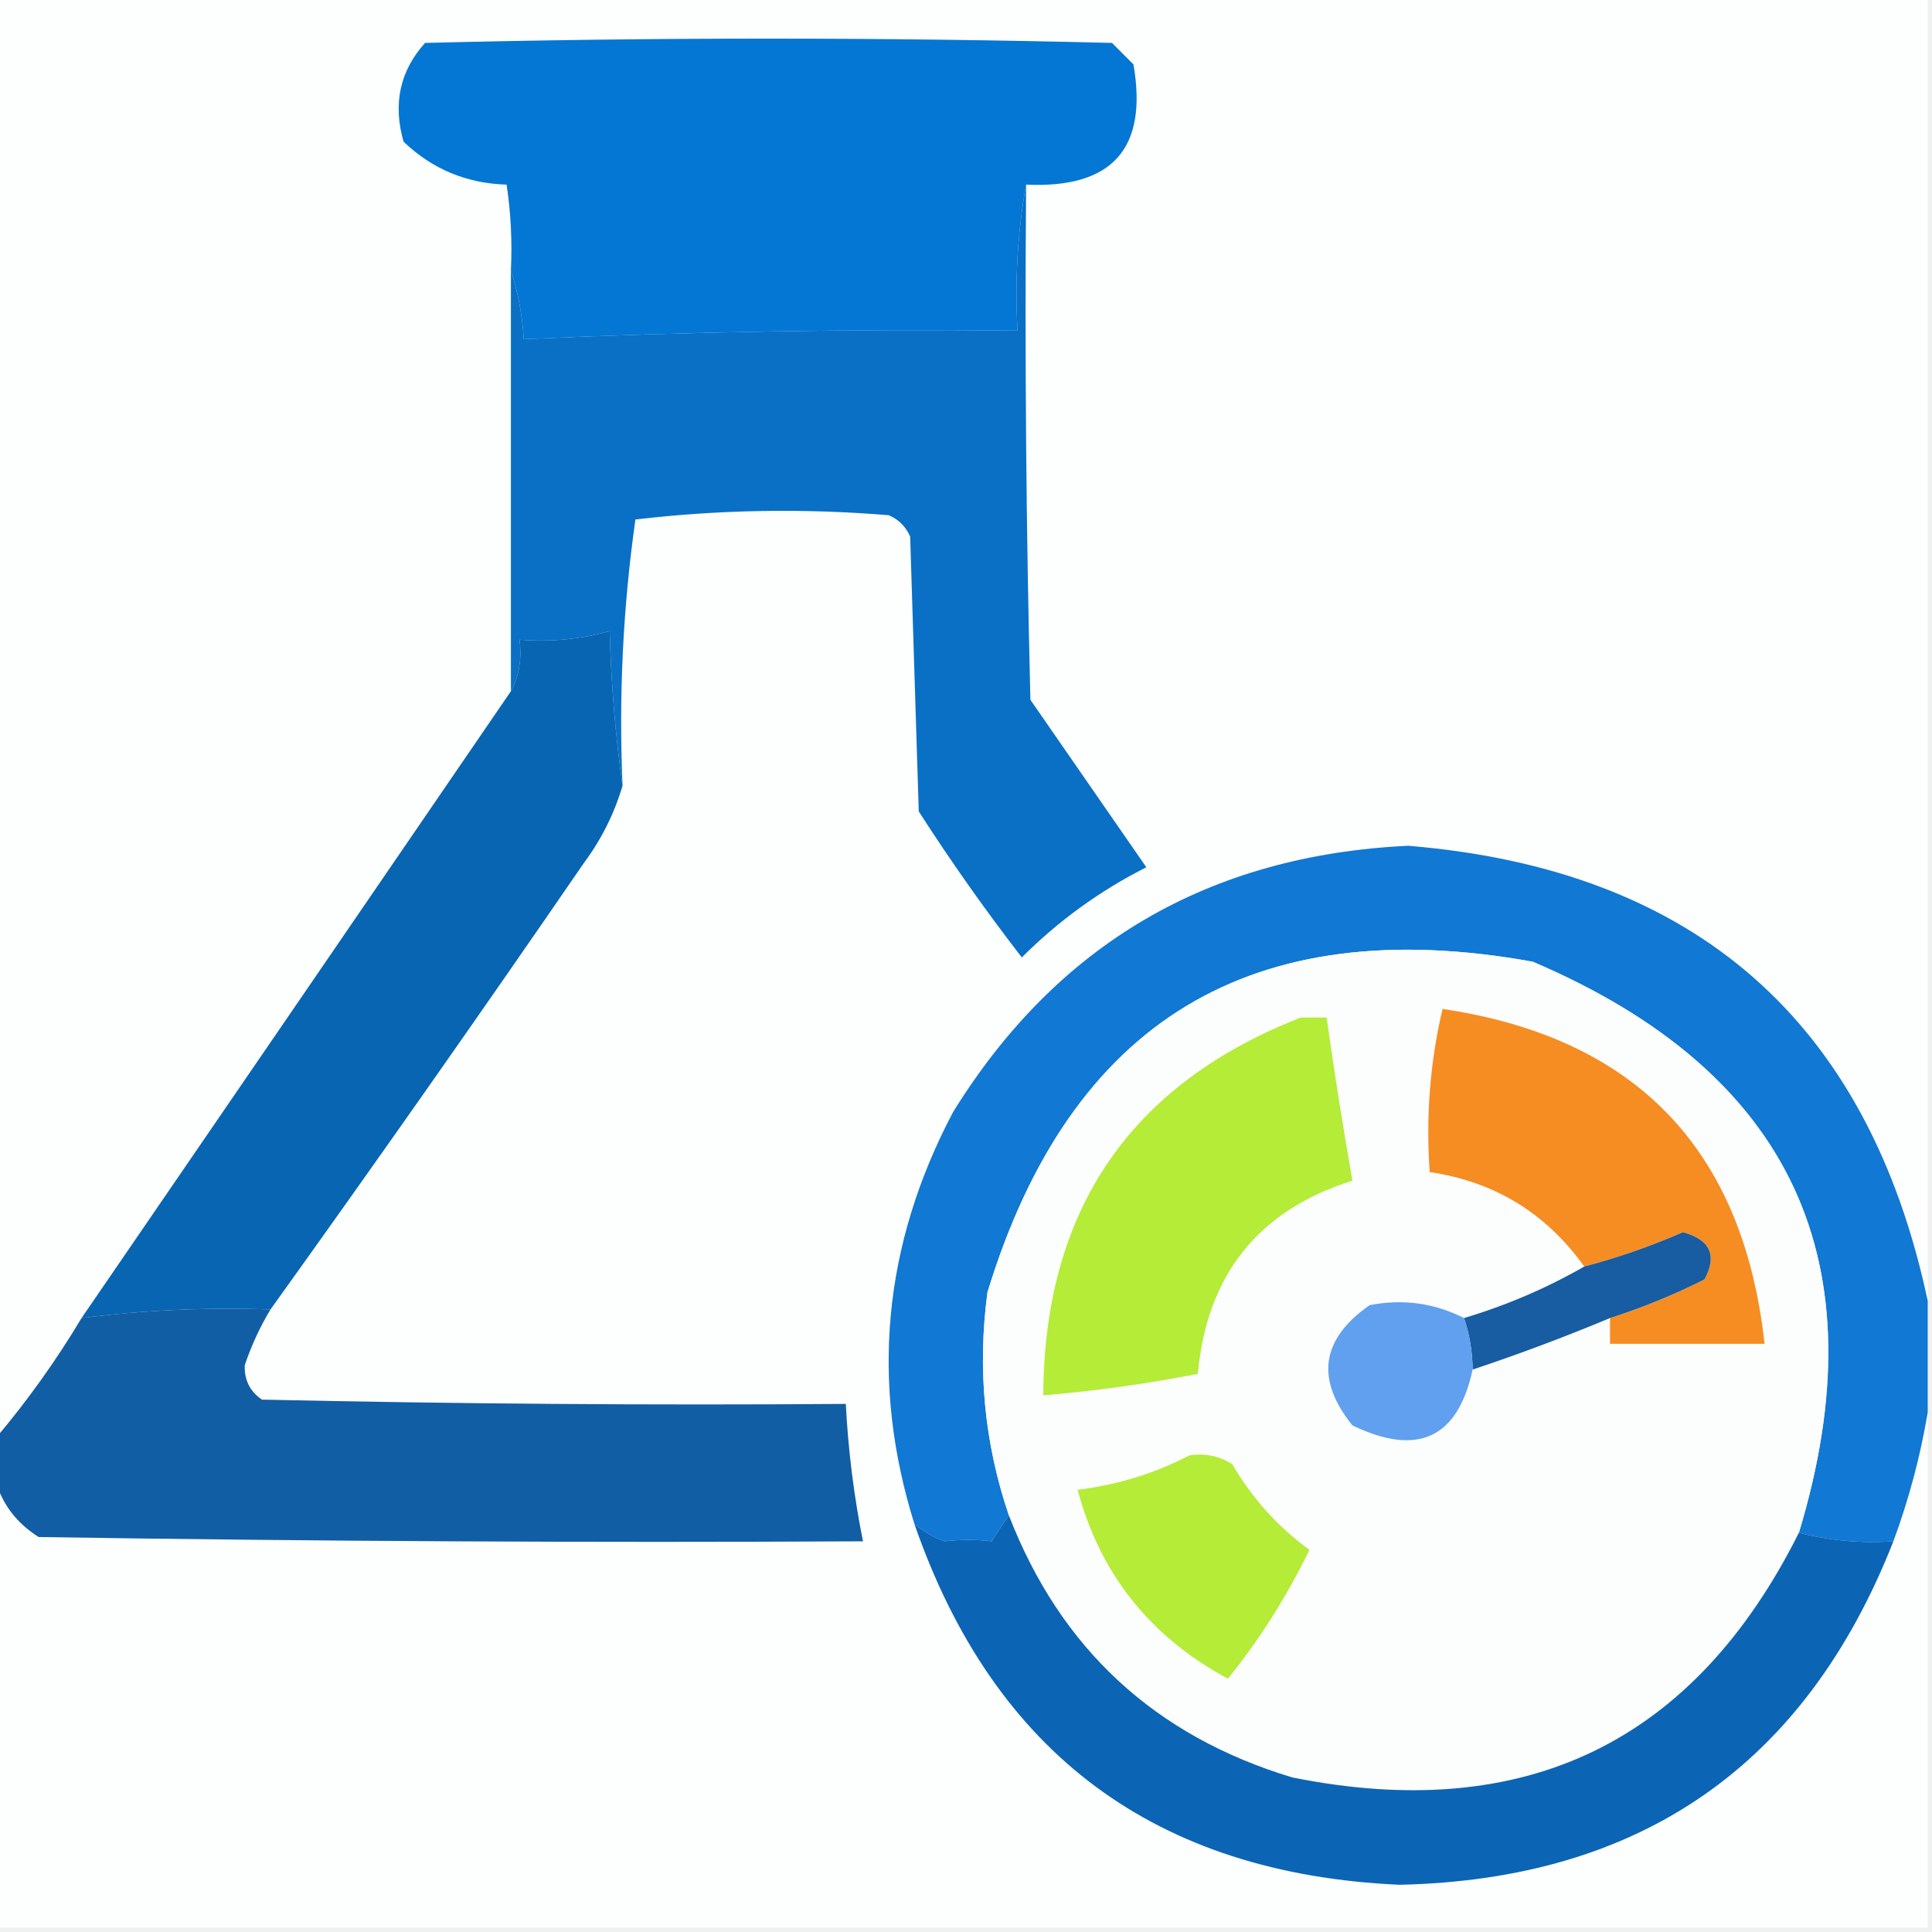
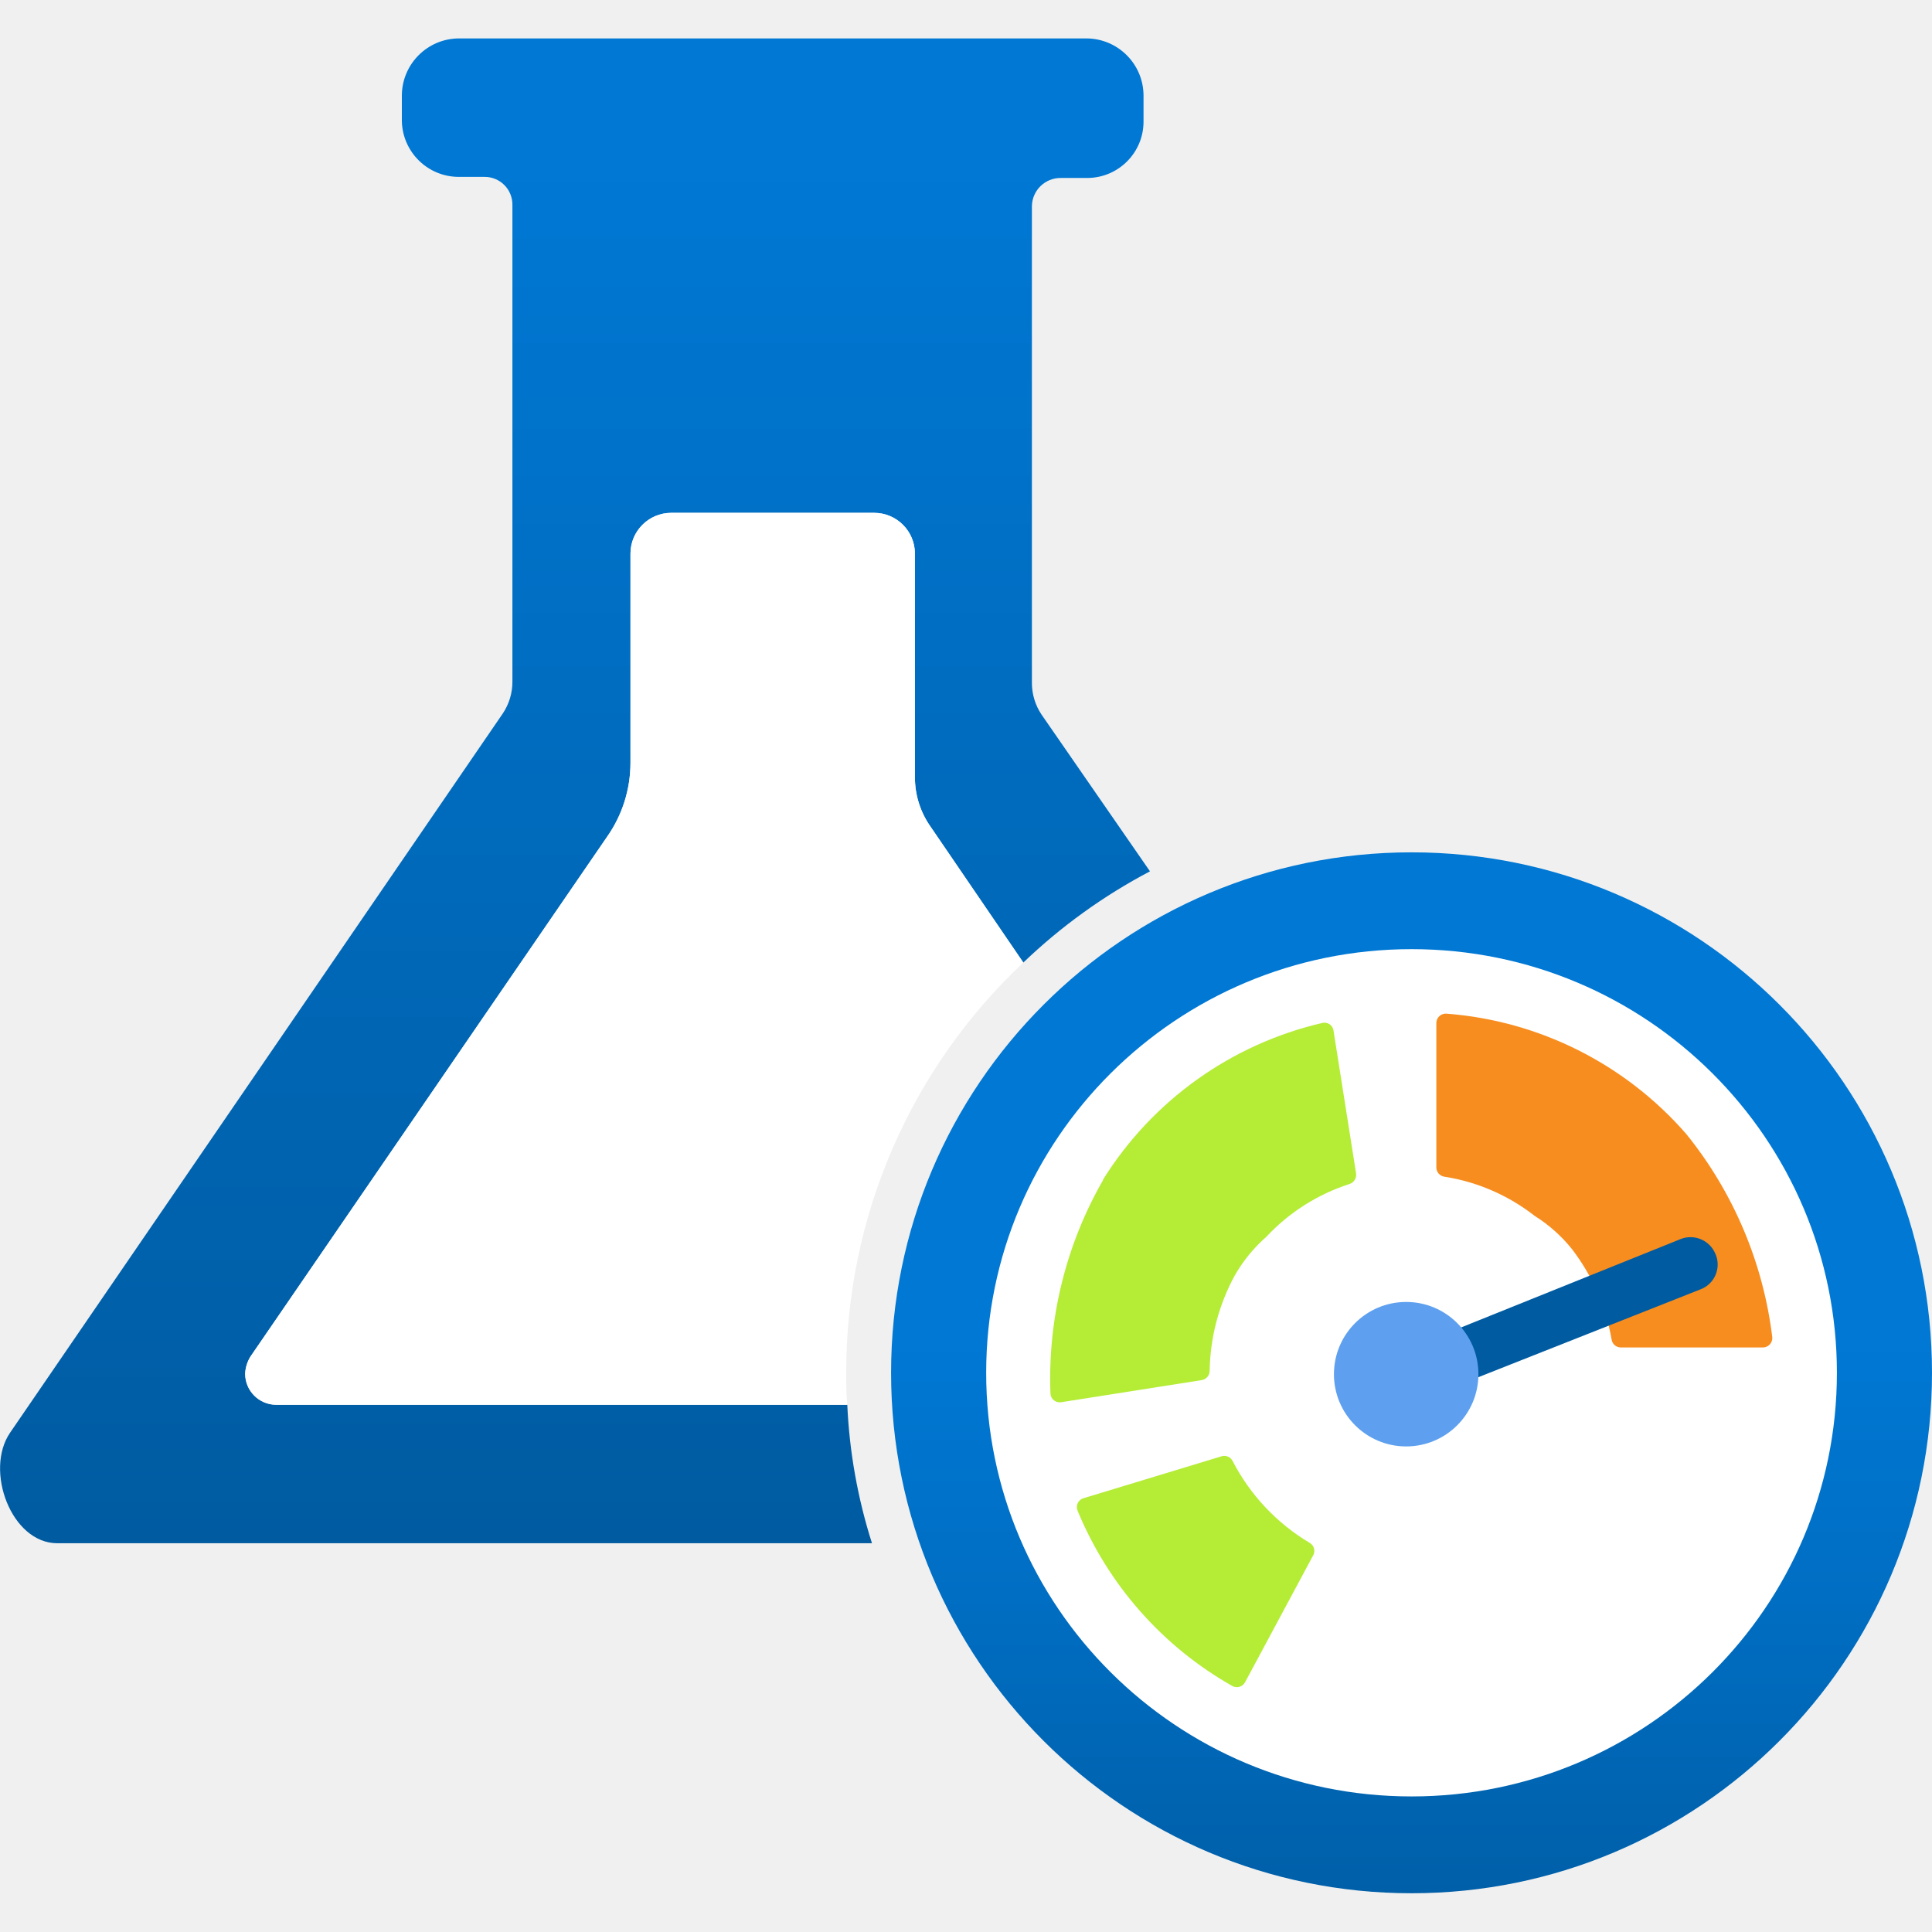
- <svg xmlns="http://www.w3.org/2000/svg" version="1.1" width="225px" height="225px" style="shape-rendering:geometricPrecision; text-rendering:geometricPrecision; image-rendering:optimizeQuality; fill-rule:evenodd; clip-rule:evenodd">
-   <g>
-     <path style="opacity:1" fill="#fdfefe" d="M -0.5,-0.5 C 74.5,-0.5 149.5,-0.5 224.5,-0.5C 224.5,50.167 224.5,100.833 224.5,151.5C 217.569,118.922 197.402,101.255 164,98.5C 140.792,99.596 123.125,109.93 111,129.5C 102.829,144.984 101.329,160.984 106.5,177.5C 115.766,204.23 134.599,218.23 163,219.5C 191.105,218.879 210.272,205.545 220.5,179.5C 222.306,174.609 223.639,169.609 224.5,164.5C 224.5,184.5 224.5,204.5 224.5,224.5C 149.5,224.5 74.5,224.5 -0.5,224.5C -0.5,207.167 -0.5,189.833 -0.5,172.5C 0.298,175.231 1.965,177.397 4.5,179C 36.498,179.5 68.498,179.667 100.5,179.5C 99.444,174.219 98.777,168.886 98.5,163.5C 75.831,163.667 53.164,163.5 30.5,163C 29.106,162.044 28.439,160.711 28.5,159C 29.259,156.735 30.259,154.568 31.5,152.5C 43.804,135.346 55.97,118.013 68,100.5C 70.041,97.752 71.541,94.752 72.5,91.5C 72.049,81.062 72.549,70.729 74,60.5C 83.756,59.349 93.589,59.182 103.5,60C 104.667,60.5 105.5,61.333 106,62.5C 106.333,73.167 106.667,83.833 107,94.5C 110.754,100.342 114.754,106.009 119,111.5C 123.274,107.226 128.107,103.726 133.5,101C 129,94.5 124.5,88 120,81.5C 119.5,61.503 119.333,41.503 119.5,21.5C 129.536,21.968 133.703,17.301 132,7.5C 131.167,6.667 130.333,5.833 129.5,5C 102.833,4.333 76.167,4.333 49.5,5C 46.572,8.257 45.738,12.091 47,16.5C 50.341,19.696 54.341,21.363 59,21.5C 59.498,24.817 59.665,28.15 59.5,31.5C 59.5,47.833 59.5,64.167 59.5,80.5C 42.866,104.81 26.2,129.144 9.5,153.5C 6.522,158.469 3.189,163.135 -0.5,167.5C -0.5,111.5 -0.5,55.5 -0.5,-0.5 Z" />
-   </g>
-   <g>
-     <path style="opacity:1" fill="#0377d3" d="M 119.5,21.5 C 118.511,26.975 118.178,32.642 118.5,38.5C 99.1,38.304 79.933,38.638 61,39.5C 60.817,36.635 60.317,33.969 59.5,31.5C 59.665,28.15 59.498,24.817 59,21.5C 54.341,21.363 50.341,19.696 47,16.5C 45.738,12.091 46.572,8.257 49.5,5C 76.167,4.333 102.833,4.333 129.5,5C 130.333,5.833 131.167,6.667 132,7.5C 133.703,17.301 129.536,21.968 119.5,21.5 Z" />
-   </g>
-   <g>
-     <path style="opacity:1" fill="#0970c6" d="M 119.5,21.5 C 119.333,41.503 119.5,61.503 120,81.5C 124.5,88 129,94.5 133.5,101C 128.107,103.726 123.274,107.226 119,111.5C 114.754,106.009 110.754,100.342 107,94.5C 106.667,83.833 106.333,73.167 106,62.5C 105.5,61.333 104.667,60.5 103.5,60C 93.589,59.182 83.756,59.349 74,60.5C 72.549,70.729 72.049,81.062 72.5,91.5C 71.672,85.681 71.172,79.681 71,73.5C 67.606,74.456 64.106,74.789 60.5,74.5C 60.795,76.735 60.461,78.735 59.5,80.5C 59.5,64.167 59.5,47.833 59.5,31.5C 60.317,33.969 60.817,36.635 61,39.5C 79.933,38.638 99.1,38.304 118.5,38.5C 118.178,32.642 118.511,26.975 119.5,21.5 Z" />
-   </g>
-   <g>
-     <path style="opacity:1" fill="#1178d3" d="M 224.5,151.5 C 224.5,155.833 224.5,160.167 224.5,164.5C 223.639,169.609 222.306,174.609 220.5,179.5C 216.731,179.756 213.064,179.423 209.5,178.5C 219.022,147.046 208.689,124.879 178.5,112C 145.802,106.089 124.636,118.923 115,150.5C 113.808,159.425 114.641,168.092 117.5,176.5C 116.842,177.398 116.176,178.398 115.5,179.5C 113.724,179.282 111.891,179.282 110,179.5C 108.697,179.022 107.531,178.355 106.5,177.5C 101.329,160.984 102.829,144.984 111,129.5C 123.125,109.93 140.792,99.596 164,98.5C 197.402,101.255 217.569,118.922 224.5,151.5 Z" />
-   </g>
-   <g>
-     <path style="opacity:1" fill="#fcfdfd" d="M 209.5,178.5 C 197.264,202.949 177.597,212.449 150.5,207C 134.509,202.174 123.509,192.007 117.5,176.5C 114.641,168.092 113.808,159.425 115,150.5C 124.636,118.923 145.802,106.089 178.5,112C 208.689,124.879 219.022,147.046 209.5,178.5 Z" />
-   </g>
-   <g>
-     <path style="opacity:1" fill="#b4ec38" d="M 151.5,118.5 C 152.5,118.5 153.5,118.5 154.5,118.5C 155.393,124.856 156.393,131.189 157.5,137.5C 146.557,140.952 140.557,148.452 139.5,160C 133.539,161.162 127.539,161.995 121.5,162.5C 121.601,140.935 131.601,126.269 151.5,118.5 Z" />
-   </g>
-   <g>
-     <path style="opacity:1" fill="#f68d22" d="M 187.5,153.5 C 191.263,152.299 194.93,150.799 198.5,149C 200.011,146.218 199.178,144.385 196,143.5C 192.244,145.14 188.411,146.474 184.5,147.5C 180.049,141.276 174.049,137.609 166.5,136.5C 166.045,129.986 166.545,123.653 168,117.5C 190.515,120.849 203.015,133.849 205.5,156.5C 199.5,156.5 193.5,156.5 187.5,156.5C 187.5,155.5 187.5,154.5 187.5,153.5 Z" />
-   </g>
-   <g>
-     <path style="opacity:1" fill="#0865b2" d="M 72.5,91.5 C 71.541,94.752 70.041,97.752 68,100.5C 55.97,118.013 43.804,135.346 31.5,152.5C 24.11,152.236 16.777,152.57 9.5,153.5C 26.2,129.144 42.866,104.81 59.5,80.5C 60.461,78.735 60.795,76.735 60.5,74.5C 64.106,74.789 67.606,74.456 71,73.5C 71.172,79.681 71.672,85.681 72.5,91.5 Z" />
-   </g>
-   <g>
-     <path style="opacity:1" fill="#185ca1" d="M 187.5,153.5 C 182.249,155.695 176.916,157.695 171.5,159.5C 171.483,157.435 171.15,155.435 170.5,153.5C 175.467,152.012 180.134,150.012 184.5,147.5C 188.411,146.474 192.244,145.14 196,143.5C 199.178,144.385 200.011,146.218 198.5,149C 194.93,150.799 191.263,152.299 187.5,153.5 Z" />
-   </g>
-   <g>
-     <path style="opacity:1" fill="#60a0ee" d="M 170.5,153.5 C 171.15,155.435 171.483,157.435 171.5,159.5C 169.773,167.502 165.106,169.669 157.5,166C 153.177,160.625 153.843,155.958 159.5,152C 163.357,151.242 167.023,151.742 170.5,153.5 Z" />
-   </g>
-   <g>
-     <path style="opacity:1" fill="#115ea4" d="M 31.5,152.5 C 30.259,154.568 29.259,156.735 28.5,159C 28.439,160.711 29.106,162.044 30.5,163C 53.164,163.5 75.831,163.667 98.5,163.5C 98.777,168.886 99.444,174.219 100.5,179.5C 68.498,179.667 36.498,179.5 4.5,179C 1.965,177.397 0.298,175.231 -0.5,172.5C -0.5,170.833 -0.5,169.167 -0.5,167.5C 3.189,163.135 6.522,158.469 9.5,153.5C 16.777,152.57 24.11,152.236 31.5,152.5 Z" />
-   </g>
-   <g>
-     <path style="opacity:1" fill="#b4ec37" d="M 138.5,169.5 C 140.288,169.215 141.955,169.548 143.5,170.5C 145.817,174.482 148.817,177.815 152.5,180.5C 149.842,185.956 146.675,190.956 143,195.5C 133.94,190.62 128.107,183.286 125.5,173.5C 130.165,172.922 134.499,171.589 138.5,169.5 Z" />
-   </g>
-   <g>
-     <path style="opacity:1" fill="#0b65b4" d="M 117.5,176.5 C 123.509,192.007 134.509,202.174 150.5,207C 177.597,212.449 197.264,202.949 209.5,178.5C 213.064,179.423 216.731,179.756 220.5,179.5C 210.272,205.545 191.105,218.879 163,219.5C 134.599,218.23 115.766,204.23 106.5,177.5C 107.531,178.355 108.697,179.022 110,179.5C 111.891,179.282 113.724,179.282 115.5,179.5C 116.176,178.398 116.842,177.398 117.5,176.5 Z" />
+ <svg xmlns="http://www.w3.org/2000/svg" width="18" height="18" viewBox="0 0 18 18">
+   <defs>
+     <linearGradient id="b13821aa-6567-41d3-b92d-ba8b13fed6c1" x1="5.357" y1="14.378" x2="5.357" y2="0.358" gradientUnits="userSpaceOnUse">
+       <stop offset="0" stop-color="#005ba1" />
+       <stop offset="0.914" stop-color="#0078d4" />
+     </linearGradient>
+     <linearGradient id="b2601e92-ef0b-42b4-aa08-7dc7e21c5631" x1="13.151" y1="9.42" x2="13.151" y2="18.4" gradientUnits="userSpaceOnUse">
+       <stop offset="0.346" stop-color="#0078d4" />
+       <stop offset="0.605" stop-color="#006ec3" />
+       <stop offset="1" stop-color="#005ba1" />
+     </linearGradient>
+   </defs>
+   <g id="bccf1230-bb8f-4404-9d96-96b4e891845d">
+     <g>
+       <path d="M10.714,8.118a5.209,5.209,0,0,0-1.18.85l-.86-1.26a.8.8,0,0,1-.15-.47V5.158a.38.38,0,0,0-.38-.38H6.254a.38.38,0,0,0-.38.38v1.95a1.2,1.2,0,0,1-.22.69l-3.32,4.84a.332.332,0,0,0-.05.16.29.29,0,0,0,.29.29h5.32a4.984,4.984,0,0,0,.23,1.29H.534c-.43,0-.68-.68-.44-1.03l4.59-6.7a.529.529,0,0,0,.09-.3V1.908a.258.258,0,0,0-.26-.26h-.24a.531.531,0,0,1-.53-.52V.888a.534.534,0,0,1,.53-.53h5.85a.534.534,0,0,1,.53.53v.24a.525.525,0,0,1-.52.53h-.25a.267.267,0,0,0-.27.26v4.44a.529.529,0,0,0,.09.3Z" fill="url(#b13821aa-6567-41d3-b92d-ba8b13fed6c1)" />
+       <circle cx="13.151" cy="12.79" r="4.849" fill="url(#b2601e92-ef0b-42b4-aa08-7dc7e21c5631)" />
+       <ellipse cx="13.151" cy="12.79" rx="3.963" ry="3.947" fill="#fff" />
+       <path d="M15.712,10.567a3.728,3.728,0,0,1,.8,1.893.088.088,0,0,1-.088.094H15.1a.087.087,0,0,1-.085-.074,1.928,1.928,0,0,0-.369-.842,1.393,1.393,0,0,0-.348-.31,1.821,1.821,0,0,0-.841-.365.088.088,0,0,1-.075-.086V9.531a.088.088,0,0,1,.094-.087A3.294,3.294,0,0,1,15.712,10.567Z" fill="#f78d1e" />
+       <path d="M15.982,11.682a.251.251,0,0,0-.319-.14l-2.31.93.18.454,2.309-.913a.247.247,0,0,0,.146-.317Z" fill="#005ba1" />
+       <circle cx="13.101" cy="12.803" r="0.673" fill="#5ea0ef" />
+       <path d="M10.1,13.957l1.284-.39a.087.087,0,0,1,.1.045,1.906,1.906,0,0,0,.717.762.086.086,0,0,1,.034.116L11.6,15.673a.087.087,0,0,1-.119.035,3.337,3.337,0,0,1-1.442-1.635A.086.086,0,0,1,10.1,13.957Zm.179-2.966a3.715,3.715,0,0,0-.492,1.994.086.086,0,0,0,.1.079l1.31-.206a.088.088,0,0,0,.073-.086,1.923,1.923,0,0,1,.234-.889,1.411,1.411,0,0,1,.295-.361,1.825,1.825,0,0,1,.774-.491.09.09,0,0,0,.061-.1l-.21-1.329a.085.085,0,0,0-.106-.071A3.286,3.286,0,0,0,10.276,10.991Z" fill="#b4ec36" />
+       <path d="M7.884,12.788c0,.1,0,.2.01.3H2.574a.29.29,0,0,1-.29-.29.332.332,0,0,1,.05-.16L5.654,7.8a1.2,1.2,0,0,0,.22-.69V5.158a.38.38,0,0,1,.38-.38h1.89a.38.38,0,0,1,.38.38v2.08a.8.8,0,0,0,.15.47l.86,1.26A5.231,5.231,0,0,0,7.884,12.788Z" fill="#fff" />
+     </g>
  </g>
</svg>
